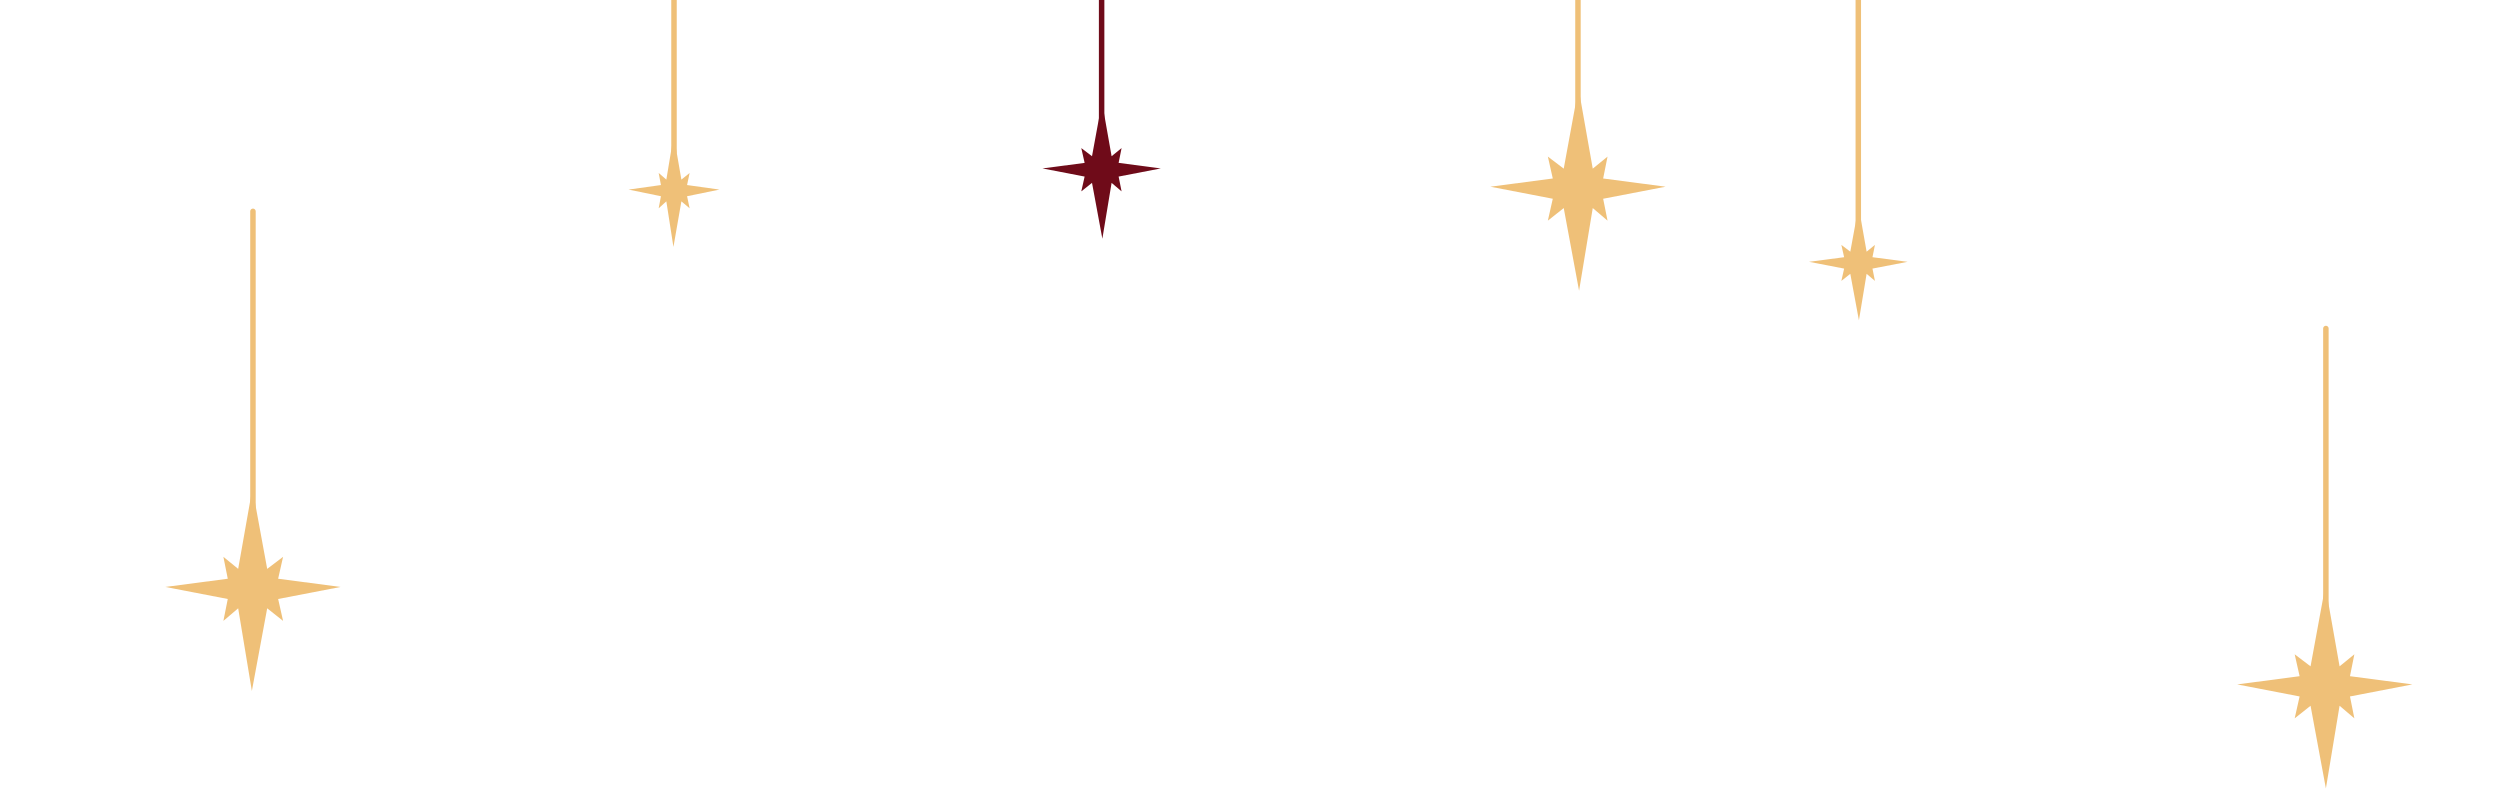
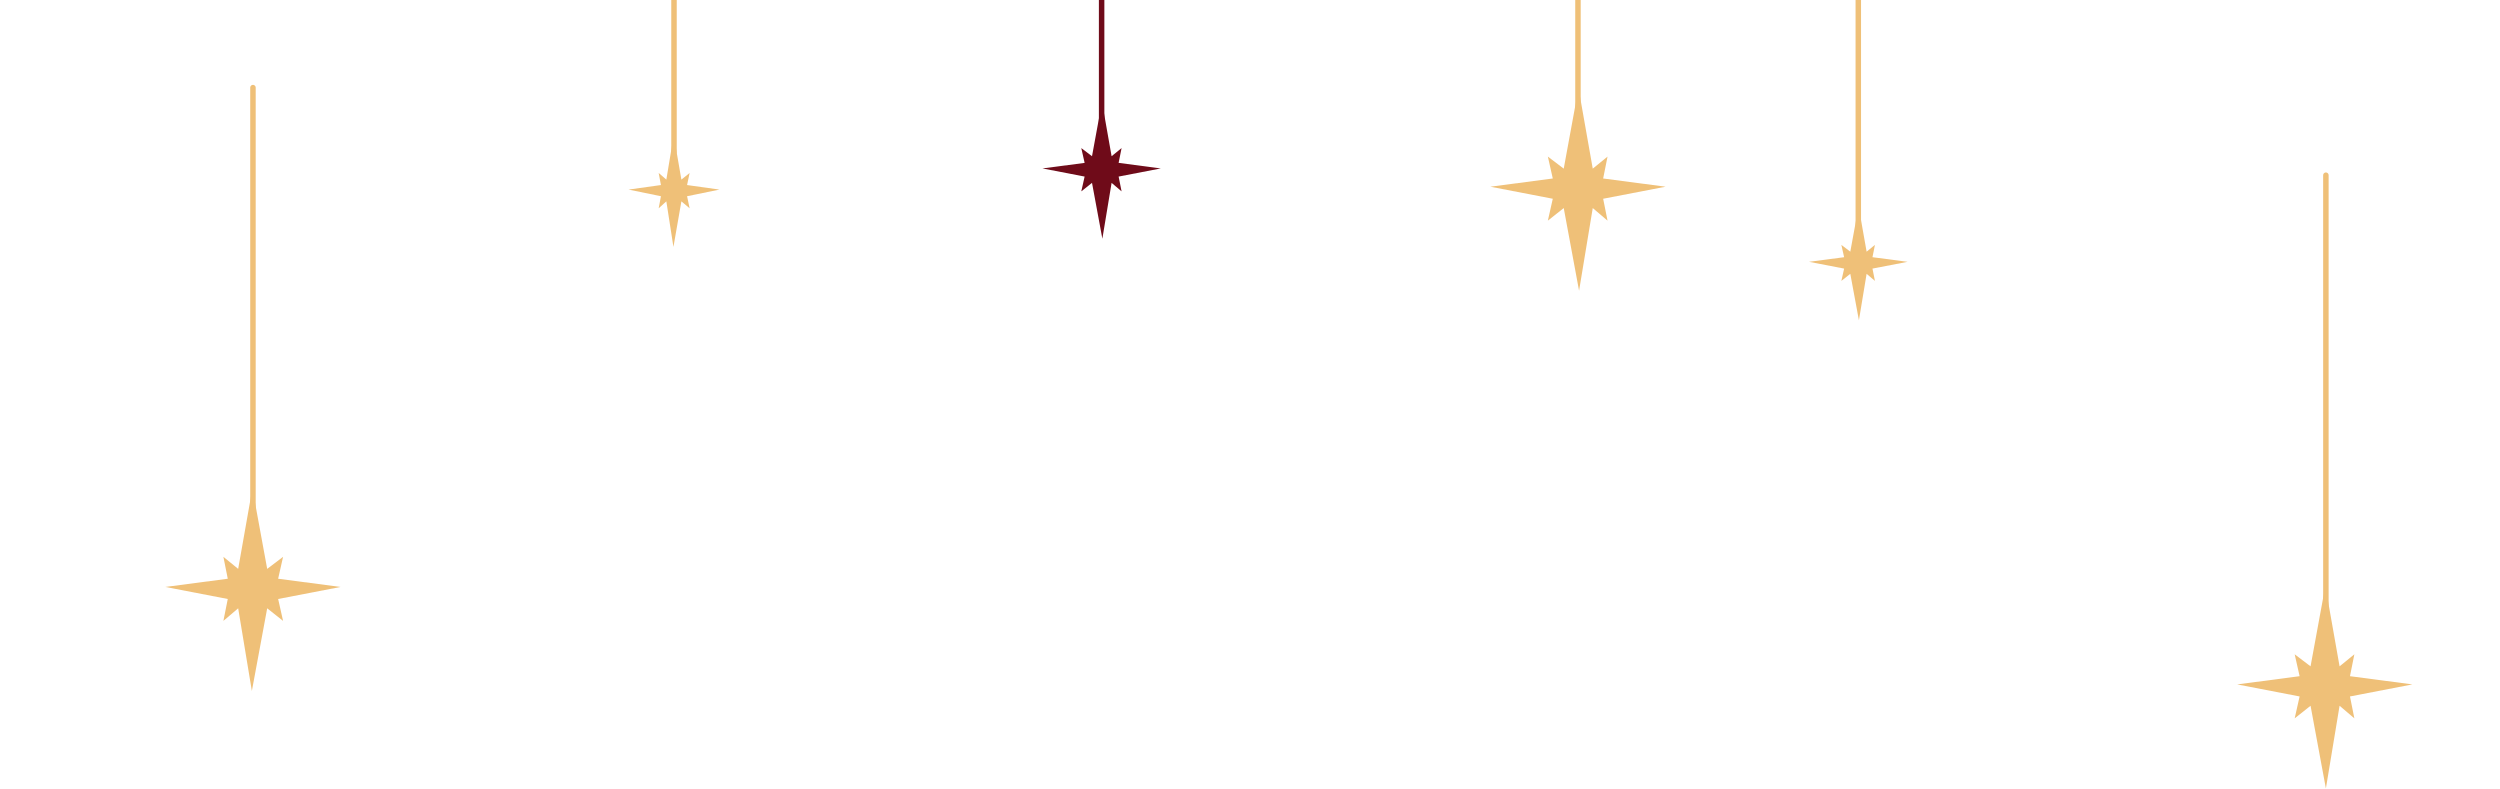
<svg xmlns="http://www.w3.org/2000/svg" width="2283" height="720" viewBox="0 0 2283 720" preserveAspectRatio="none" fill="none" overflow="hidden">
  <style>.pendant{animation:sway 7s ease-in-out infinite;transform-box:view-box}@keyframes sway{0%,100%{rotate:-1.25deg}50%{rotate:1.25deg}}@media(prefers-reduced-motion:reduce){.pendant{animation:none}}</style>
-   <g class="pendant" style="transform-origin:231px 193px;animation-delay:-0.0s">
-     <path d="M231 471L231 193" stroke-width="5" stroke="#EFC078" id="obj26" stroke-linecap="round" />
+   <g class="pendant" style="transform-origin:231px 80px;animation-delay:-0.0s">
+     <path d="M231 471V80" stroke-width="5" stroke="#EFC078" id="obj26" stroke-linecap="round" />
    <path d="M230 631L244 555.5L258.5 567L254 547L311 536L254 528.5L258.5 508.5L244 519.5L230.5 446L217.5 519.5L204 508.5L208 528.5L151 536L208 547L204 567L217.5 555.5L230 631Z" fill="#EFC078" id="obj51" />
  </g>
  <g class="pendant" style="transform-origin:1697px 0px;animation-delay:-0.7s">
    <path d="M1697 0V215" stroke-width="5" stroke="#EFC078" id="obj27" stroke-linecap="round" />
    <path d="M1697.56 292.5L1689.69 250.057L1681.53 256.522L1684.06 245.278L1652 239.095L1684.06 234.878L1681.53 223.635L1689.69 229.819L1697.28 188.5L1704.59 229.819L1712.19 223.635L1709.94 234.878L1742 239.095L1709.94 245.278L1712.19 256.522L1704.59 250.057L1697.56 292.5Z" fill="#EFC078" id="obj48" />
  </g>
-   <g class="pendant" style="transform-origin:2124px 300px;animation-delay:-1.4s">
-     <path d="M2124 300V570" stroke-width="5" stroke="#EFC078" id="obj39" stroke-linecap="round" />
+   <g class="pendant" style="transform-origin:2124px 160px;animation-delay:-1.4s">
+     <path d="M2124 160V570" stroke-width="5" stroke="#EFC078" id="obj39" stroke-linecap="round" />
    <path d="M2124 720L2110 644.5L2095.5 656L2100 636L2043 625L2100 617.5L2095.5 597.5L2110 608.5L2123.5 535L2136.5 608.5L2150 597.5L2146 617.5L2203 625L2146 636L2150 656L2136.5 644.5L2124 720Z" fill="#EFC078" id="obj46" />
  </g>
  <g class="pendant" style="transform-origin:615.5px -1px;animation-delay:-2.1s">
    <path d="M615.5 139L615.5 -1" stroke-width="5" stroke="#EFC078" id="obj43" stroke-linecap="round" />
    <path d="M614.981 225.5L622.244 183.873L629.766 190.214L627.431 179.186L657 173.122L627.431 168.986L629.766 157.959L622.244 164.024L615.241 123.5L608.497 164.024L601.494 157.959L603.569 168.986L574 173.122L603.569 179.186L601.494 190.214L608.497 183.873L614.981 225.5Z" fill="#EFC078" id="obj44" />
  </g>
  <g class="pendant" style="transform-origin:1441px -116px;animation-delay:-2.8s">
    <path d="M1441 105L1441 -116" stroke-width="5" stroke="#EFC078" id="obj45" stroke-linecap="round" />
    <path d="M1442 265.5L1428 190L1413.5 201.5L1418 181.5L1361 170.5L1418 163L1413.5 143L1428 154L1441.5 80.5L1454.5 154L1468 143L1464 163L1521 170.5L1464 181.5L1468 201.5L1454.5 190L1442 265.5Z" fill="#EFC078" id="obj47" />
  </g>
  <g class="pendant" style="transform-origin:1006px -105px;animation-delay:-3.5s">
    <path d="M1006 170L1006 -105" stroke-width="5" stroke="#6F0B19" id="obj50" stroke-linecap="round" />
    <path d="M1006.67 218L997.225 166.986L987.438 174.757L990.475 161.243L952 153.811L990.475 148.743L987.438 135.23L997.225 142.662L1006.34 93L1015.11 142.662L1024.22 135.23L1021.53 148.743L1060 153.811L1021.53 161.243L1024.22 174.757L1015.11 166.986L1006.67 218Z" fill="#6F0B19" id="obj49" />
  </g>
</svg>
